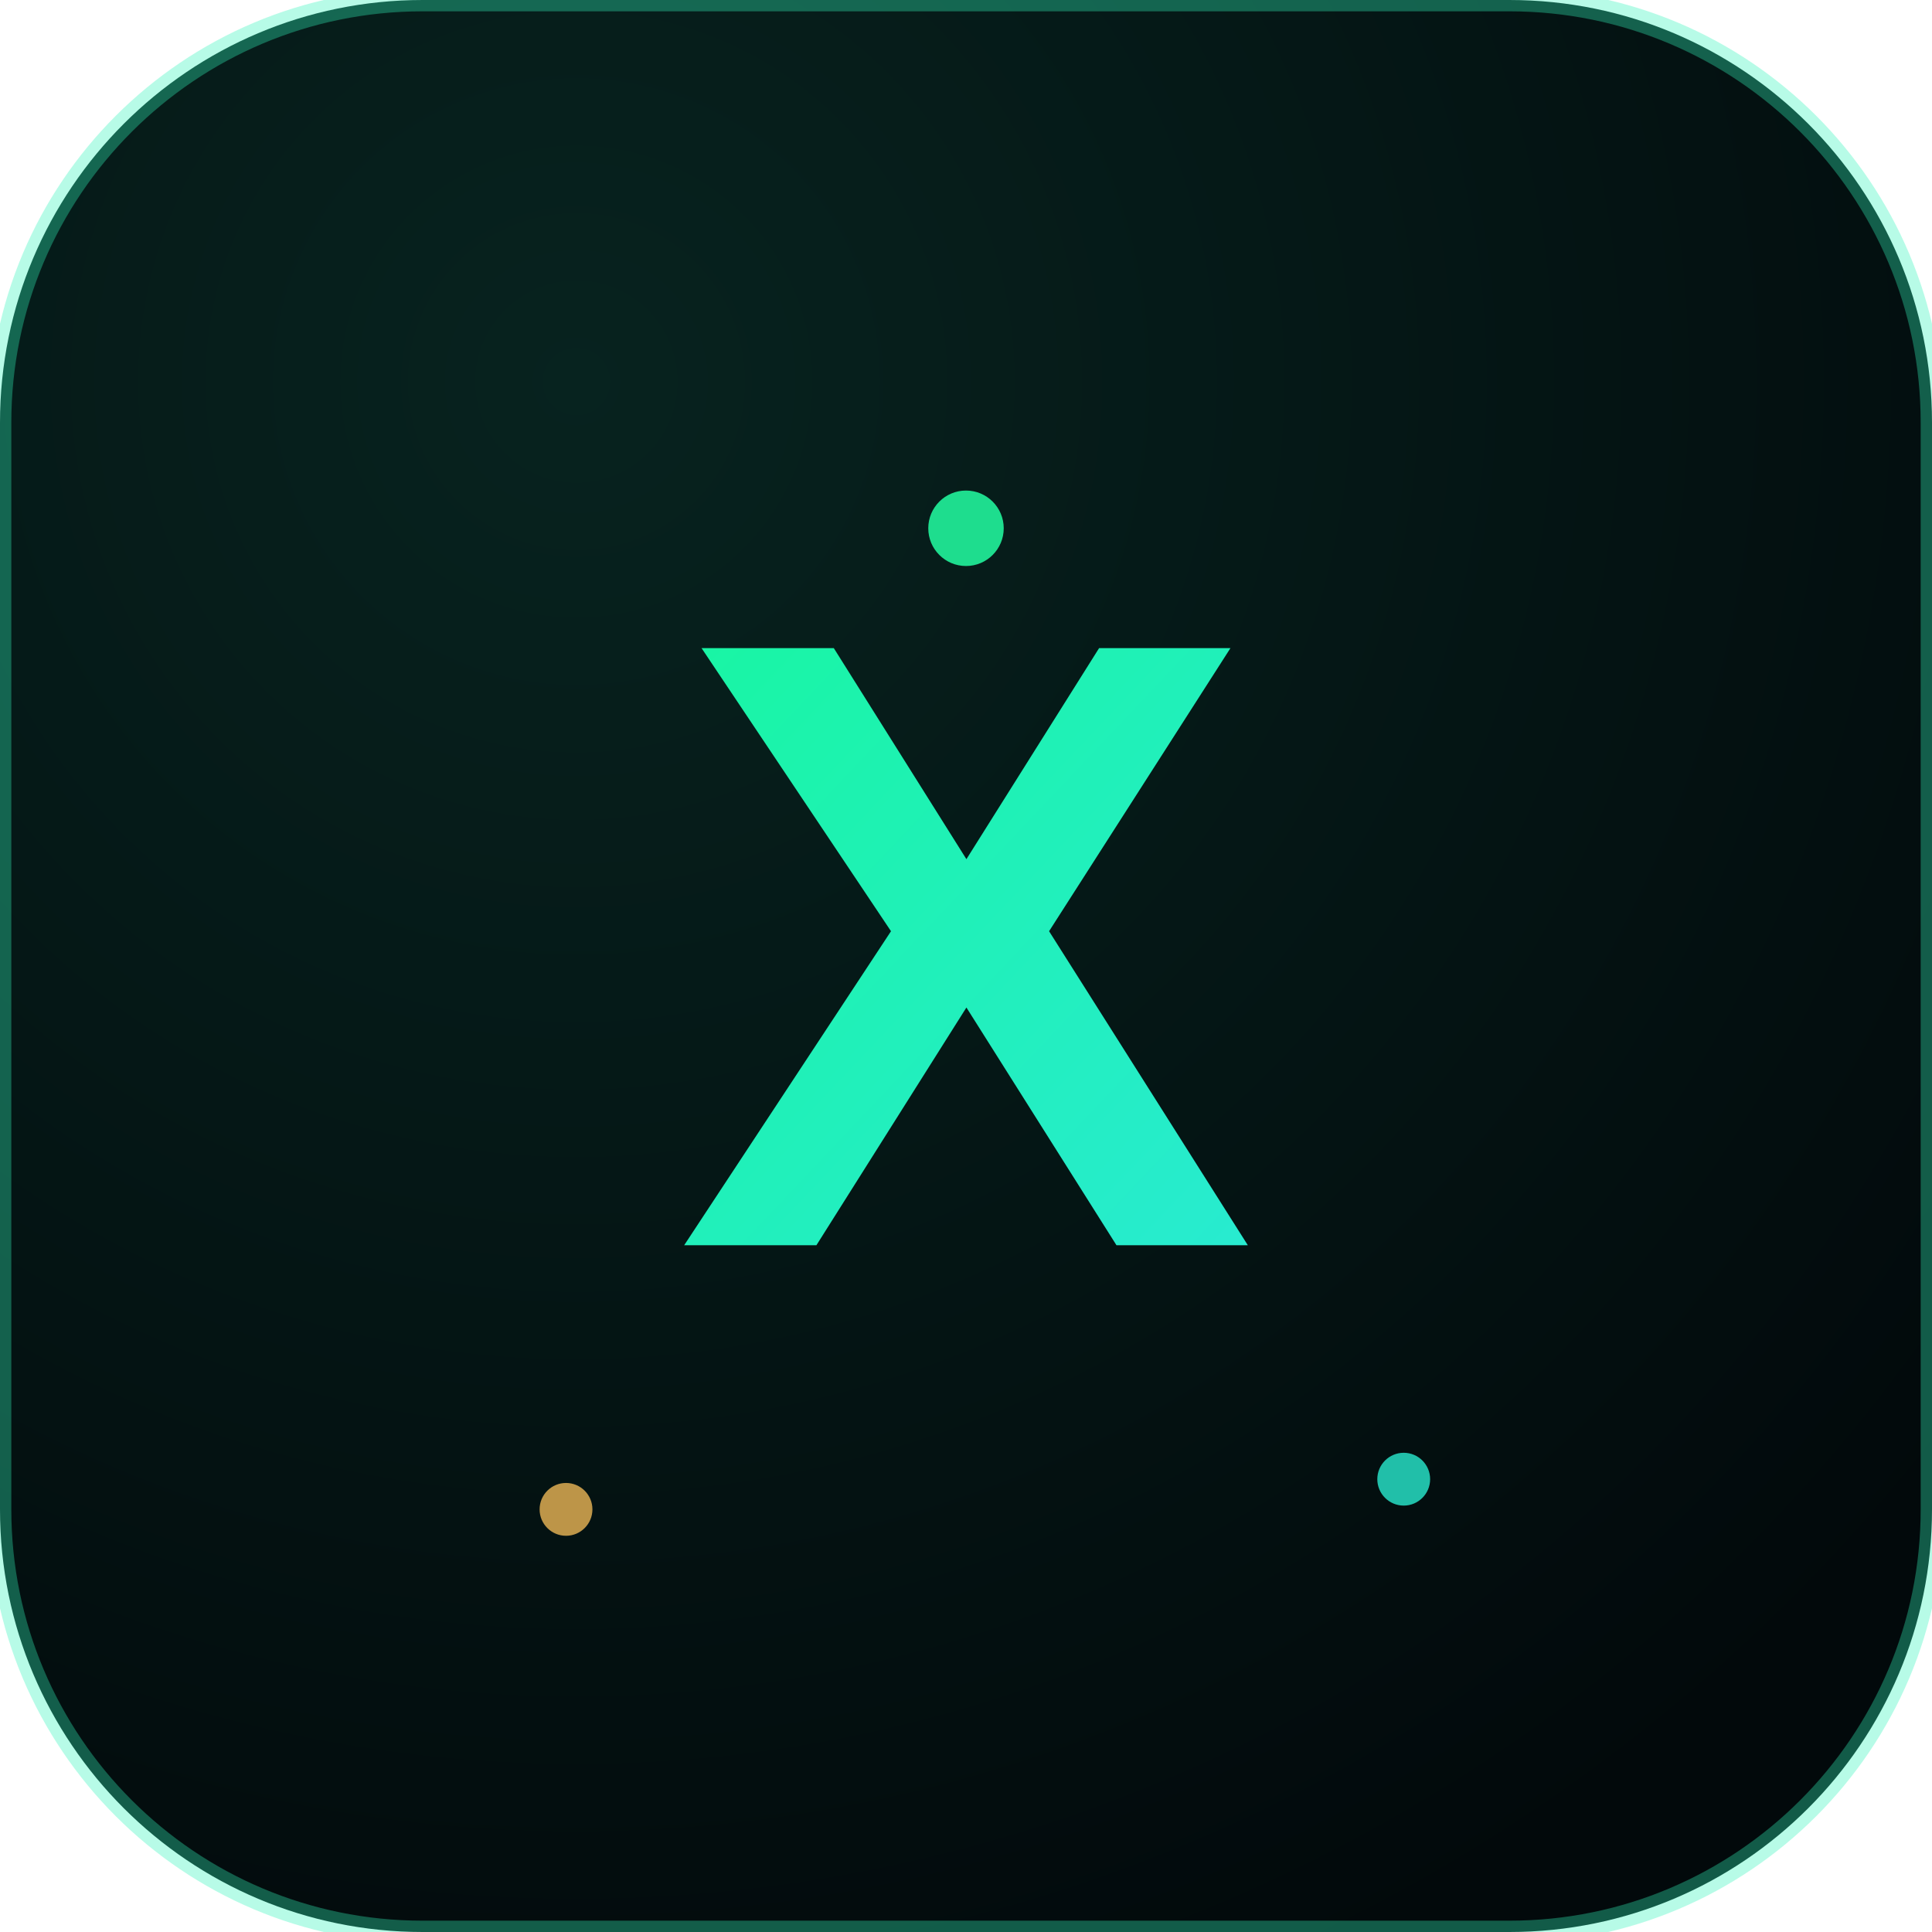
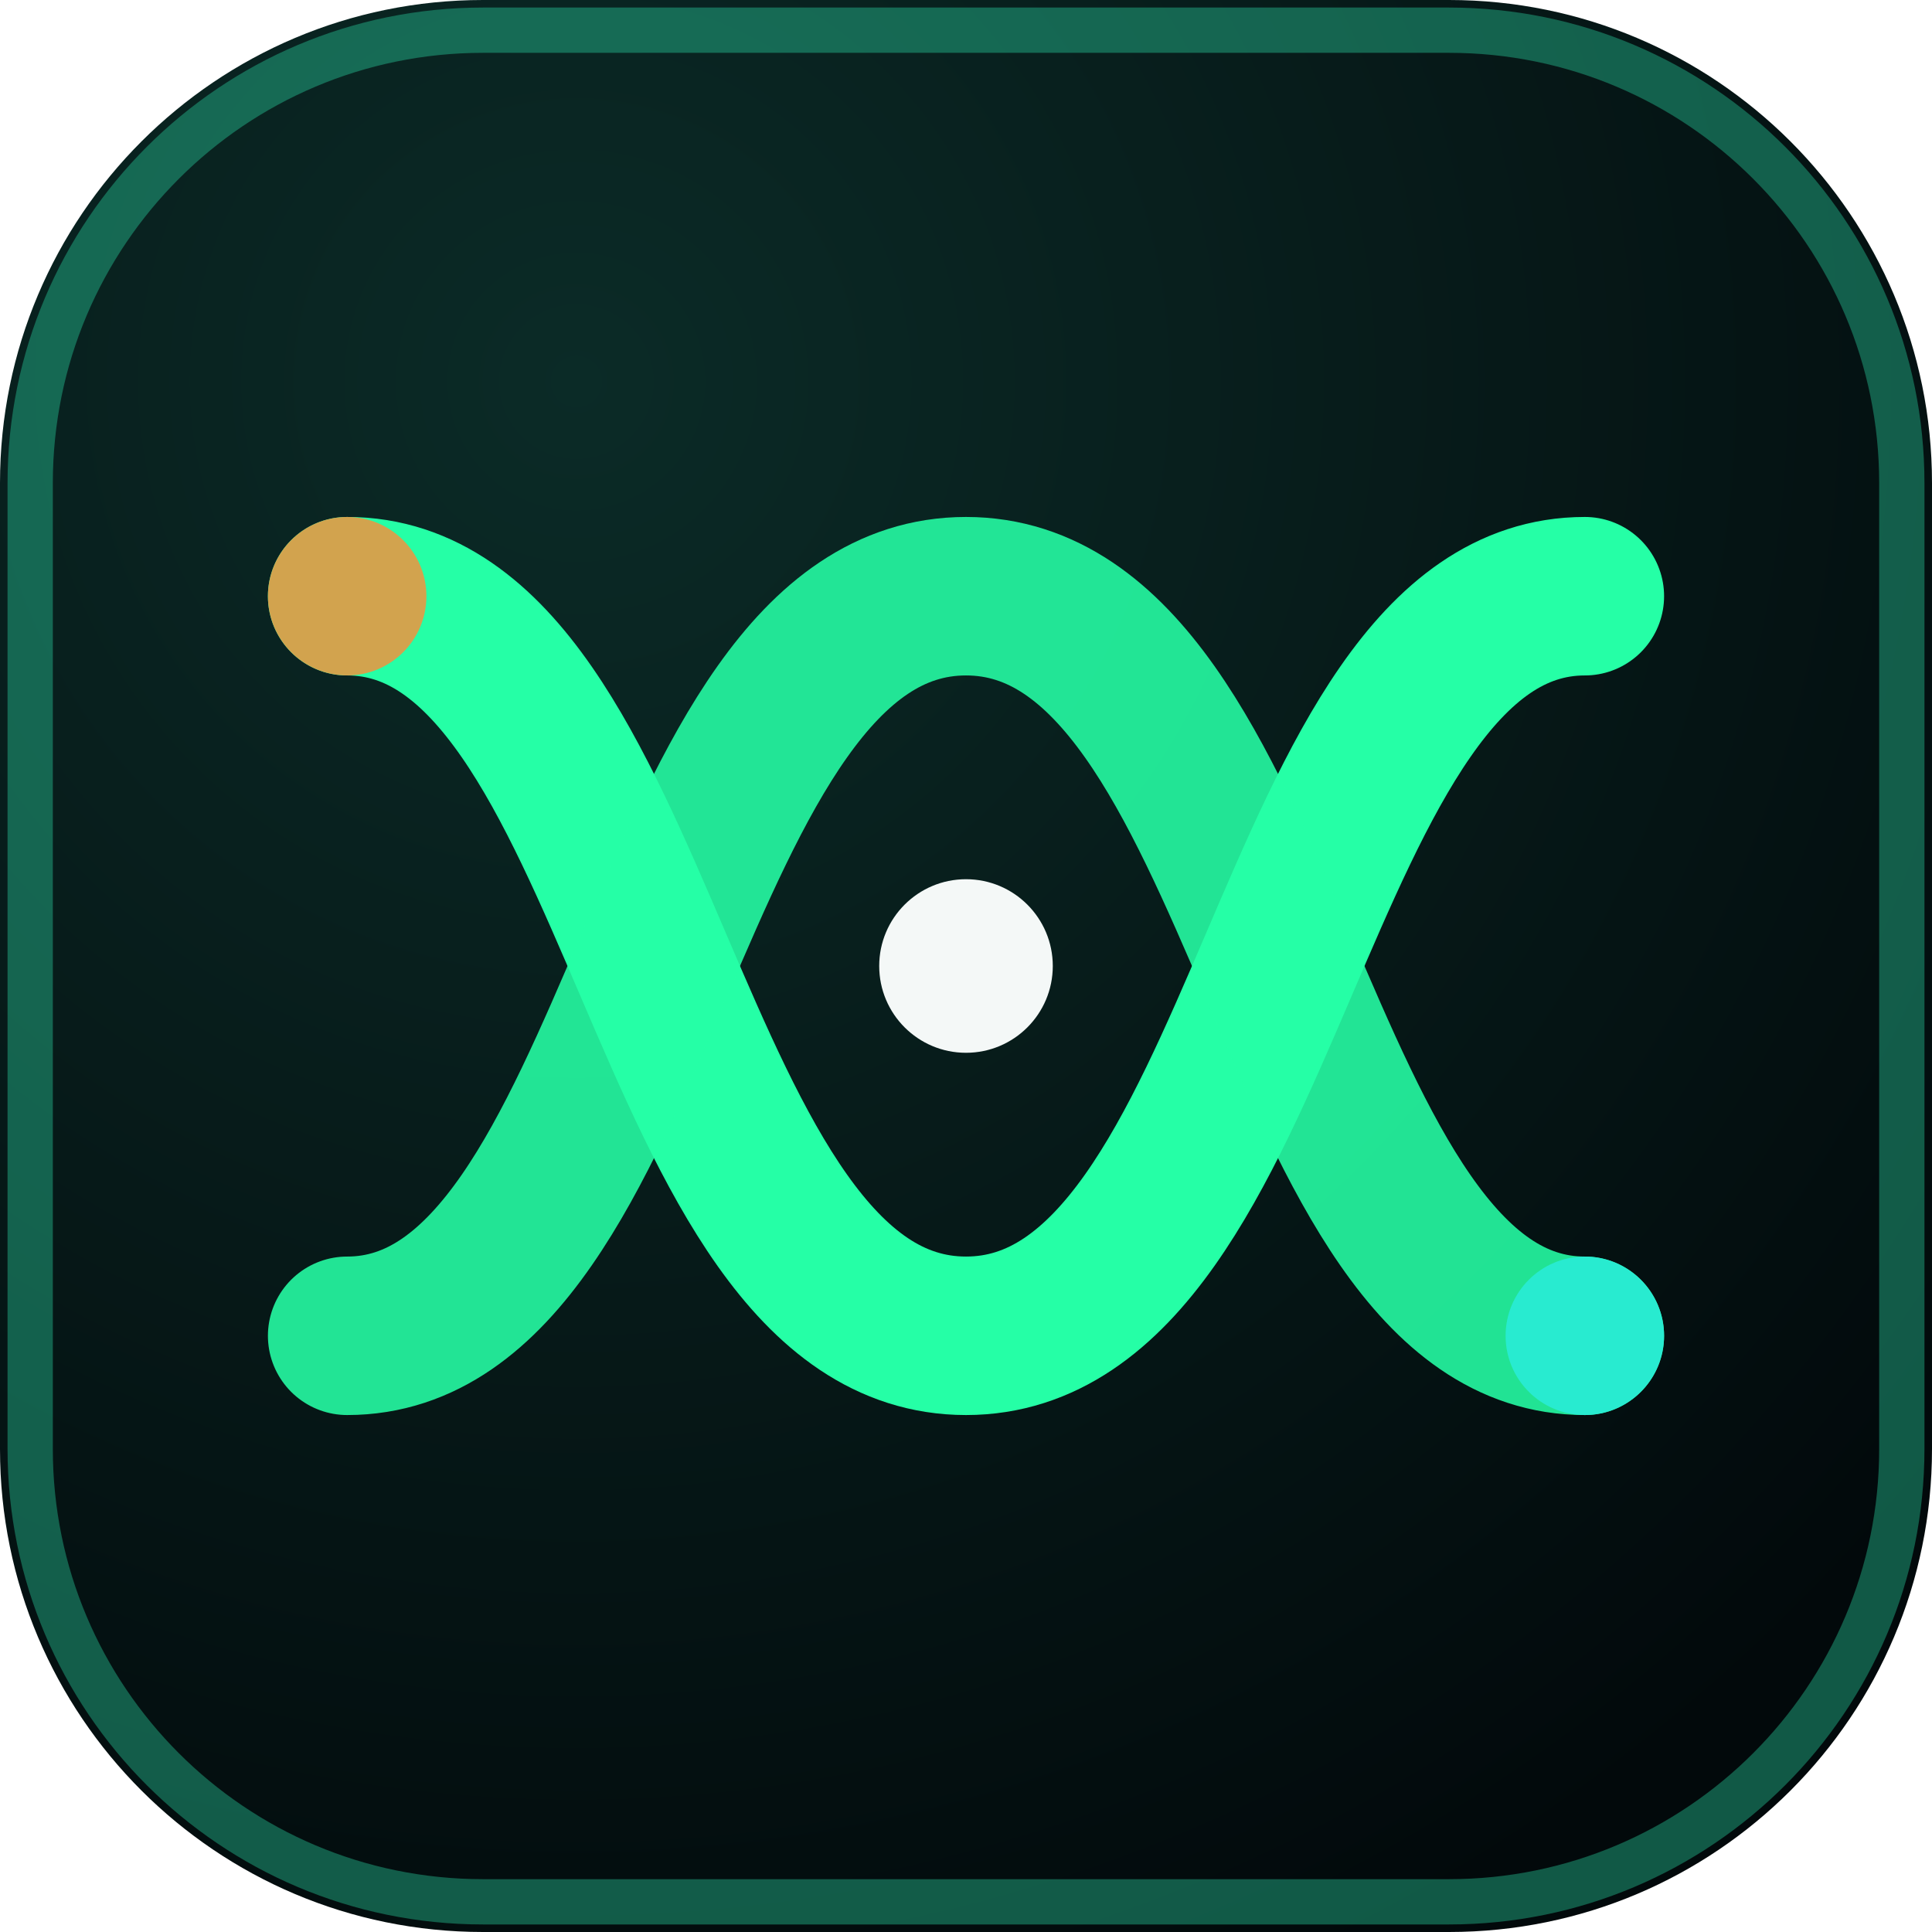
- <svg xmlns="http://www.w3.org/2000/svg" viewBox="0 0 512 512">
+ <svg xmlns="http://www.w3.org/2000/svg" viewBox="0 0 512 512" fill="none">
  <defs>
-     <linearGradient id="g" x1="0" y1="0" x2="1" y2="1">
-       <stop offset="0" stop-color="#19F5A4" />
+     <linearGradient id="g" x1="86" y1="72" x2="430" y2="438">
+       <stop stop-color="#25FFA6" />
+       <stop offset=".55" stop-color="#20F29A" />
      <stop offset="1" stop-color="#28EBD0" />
    </linearGradient>
    <radialGradient id="bg" cx="30%" cy="20%" r="90%">
-       <stop offset="0" stop-color="#07231F" />
+       <stop stop-color="#0B2B27" />
      <stop offset="1" stop-color="#02090B" />
    </radialGradient>
  </defs>
-   <rect width="512" height="512" rx="112" fill="url(#bg)" />
-   <rect width="512" height="512" rx="112" fill="none" stroke="rgba(49,244,187,0.35)" stroke-width="6" />
-   <text x="256" y="330" font-family="Arial, Helvetica, sans-serif" font-size="230" font-weight="800" text-anchor="middle" fill="url(#g)">X</text>
-   <circle cx="256" cy="140" r="10" fill="#20F29A" opacity="0.9" />
-   <circle cx="150" cy="400" r="7" fill="#D2A34E" opacity="0.9" />
-   <circle cx="372" cy="392" r="7" fill="#28EBD0" opacity="0.8" />
+   <rect width="512" height="512" rx="128" fill="url(#bg)" />
+   <rect x="8" y="8" width="496" height="496" rx="120" stroke="#31F4BB" stroke-opacity=".34" stroke-width="12" />
+   <path d="M92 158c79 0 83 196 164 196s85-196 164-196" stroke="url(#g)" stroke-width="42" stroke-linecap="round" />
+   <path d="M92 354c79 0 83-196 164-196s85 196 164 196" stroke="url(#g)" stroke-width="42" stroke-linecap="round" opacity=".88" />
+   <circle cx="92" cy="158" r="21" fill="#D2A34E" />
+   <circle cx="420" cy="354" r="21" fill="#28EBD0" />
+   <circle cx="256" cy="256" r="23" fill="#F4F8F7" />
</svg>
